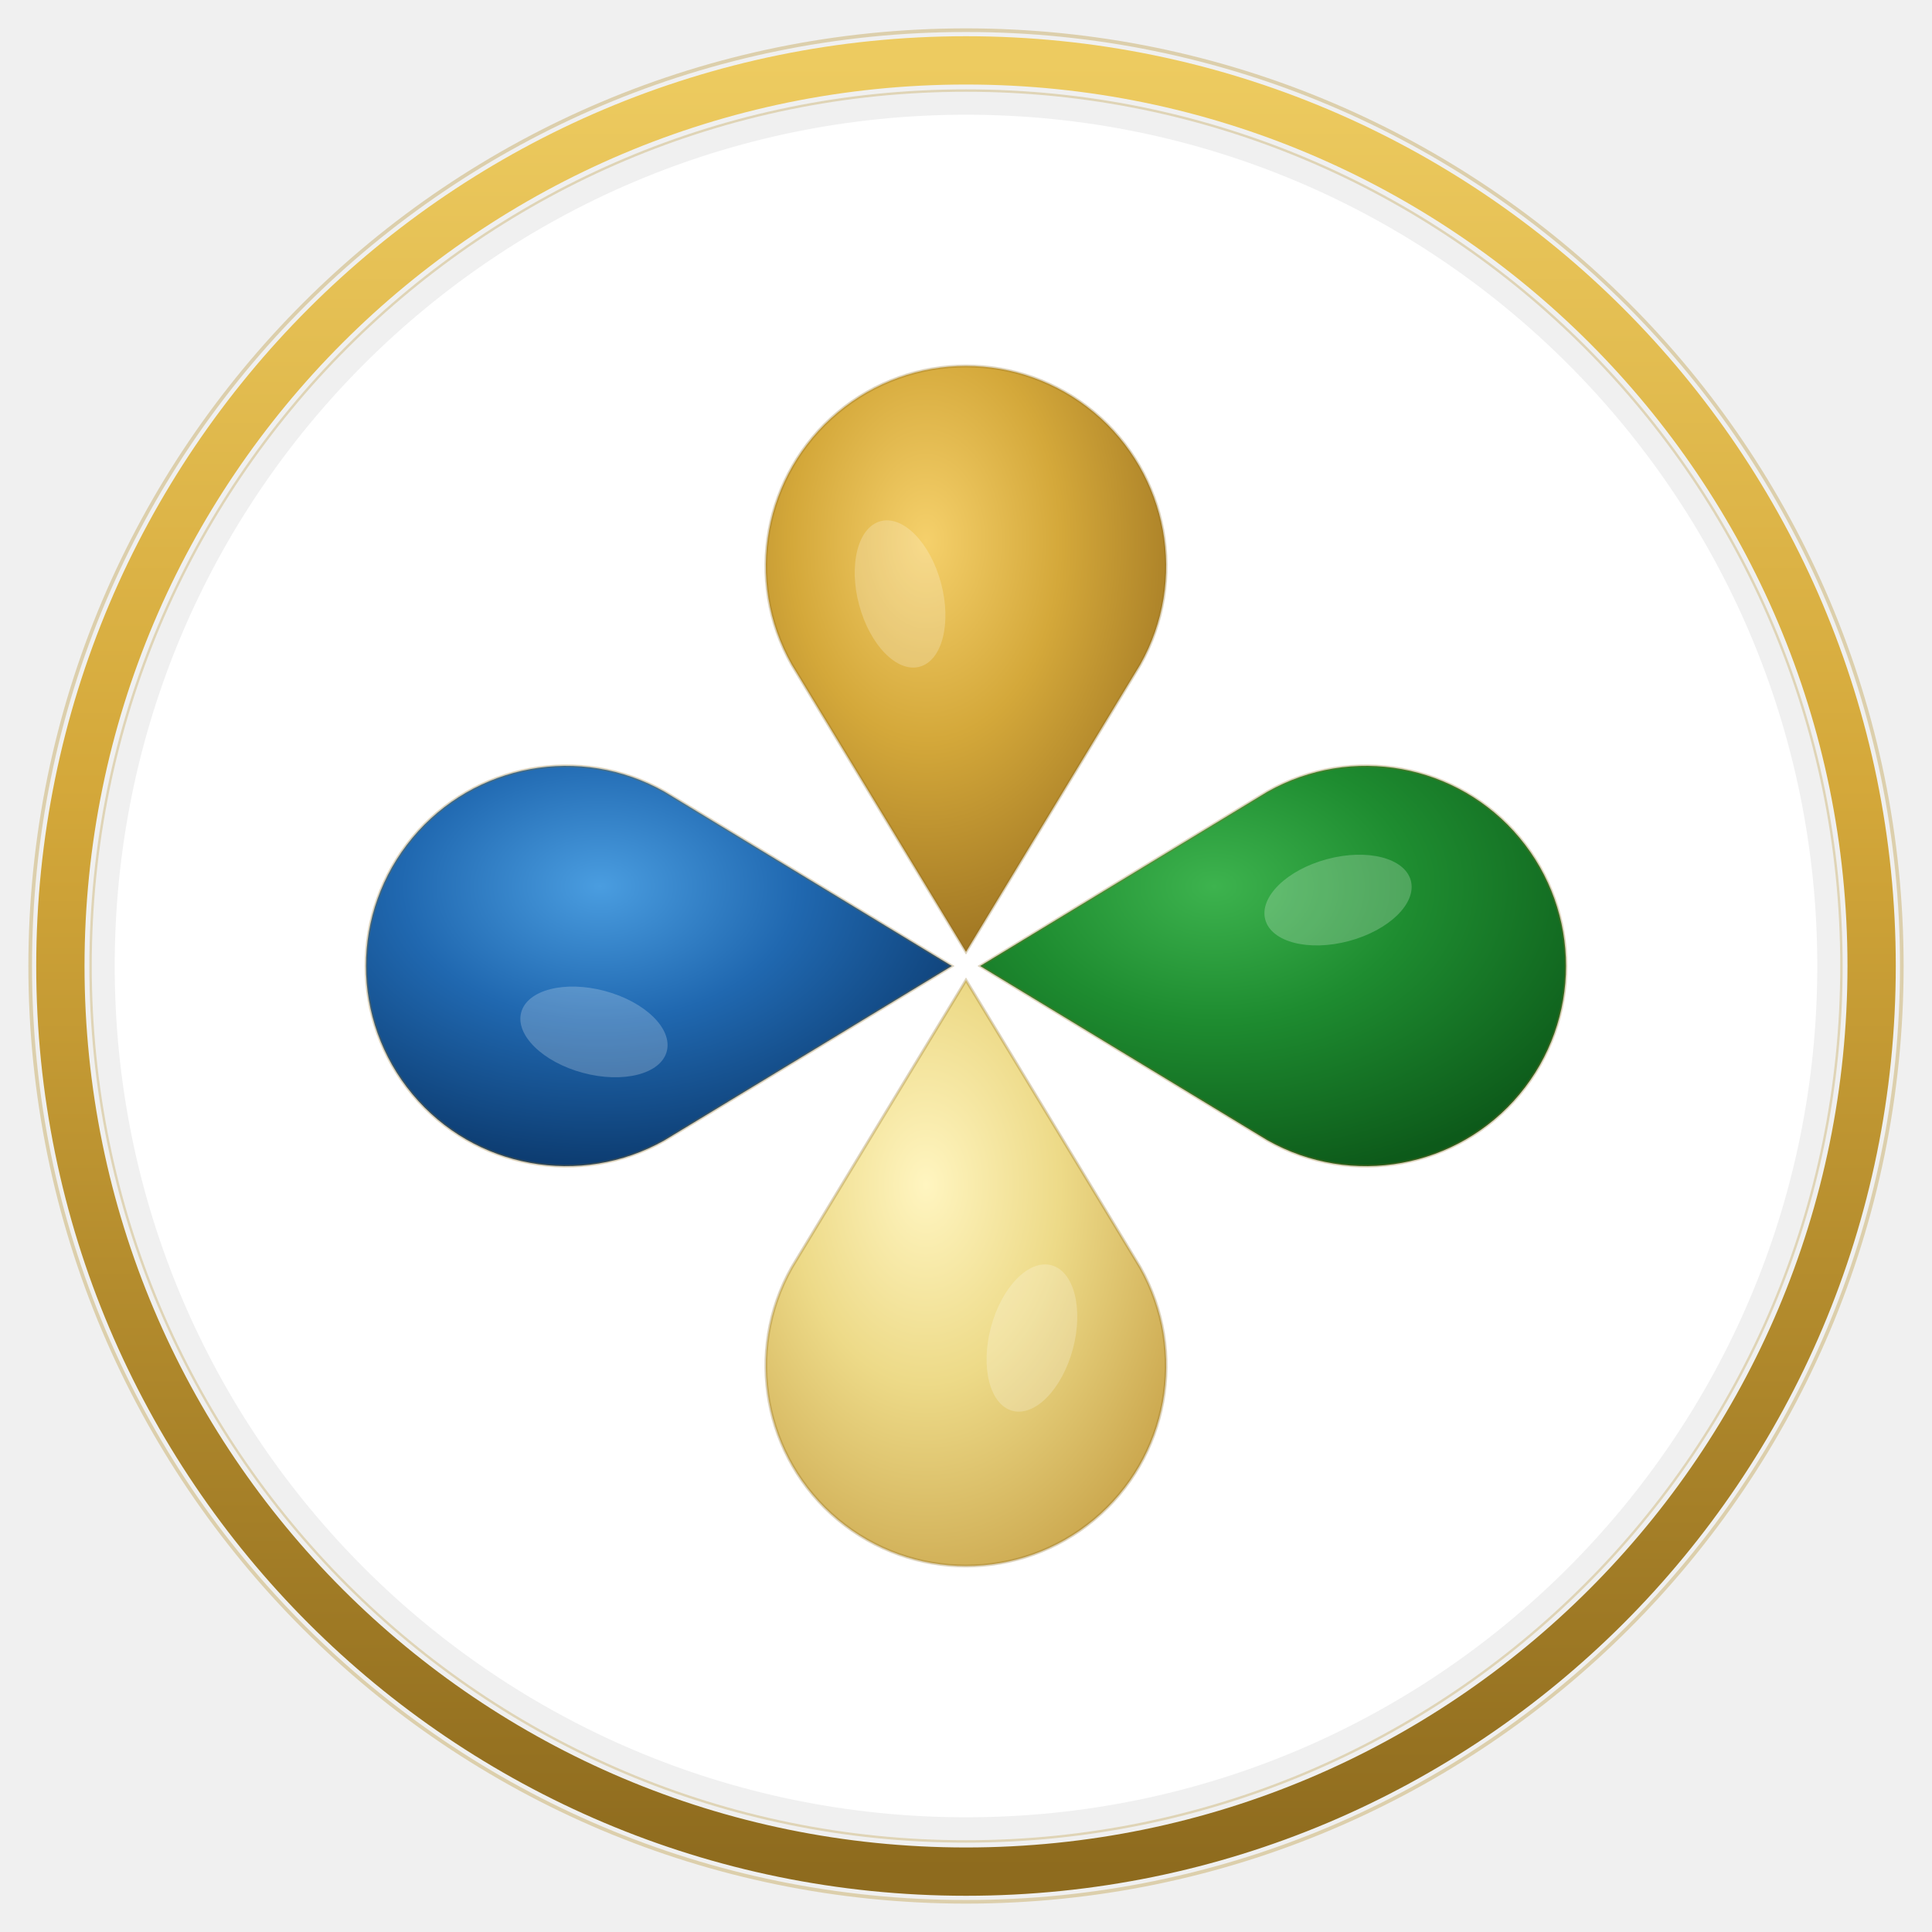
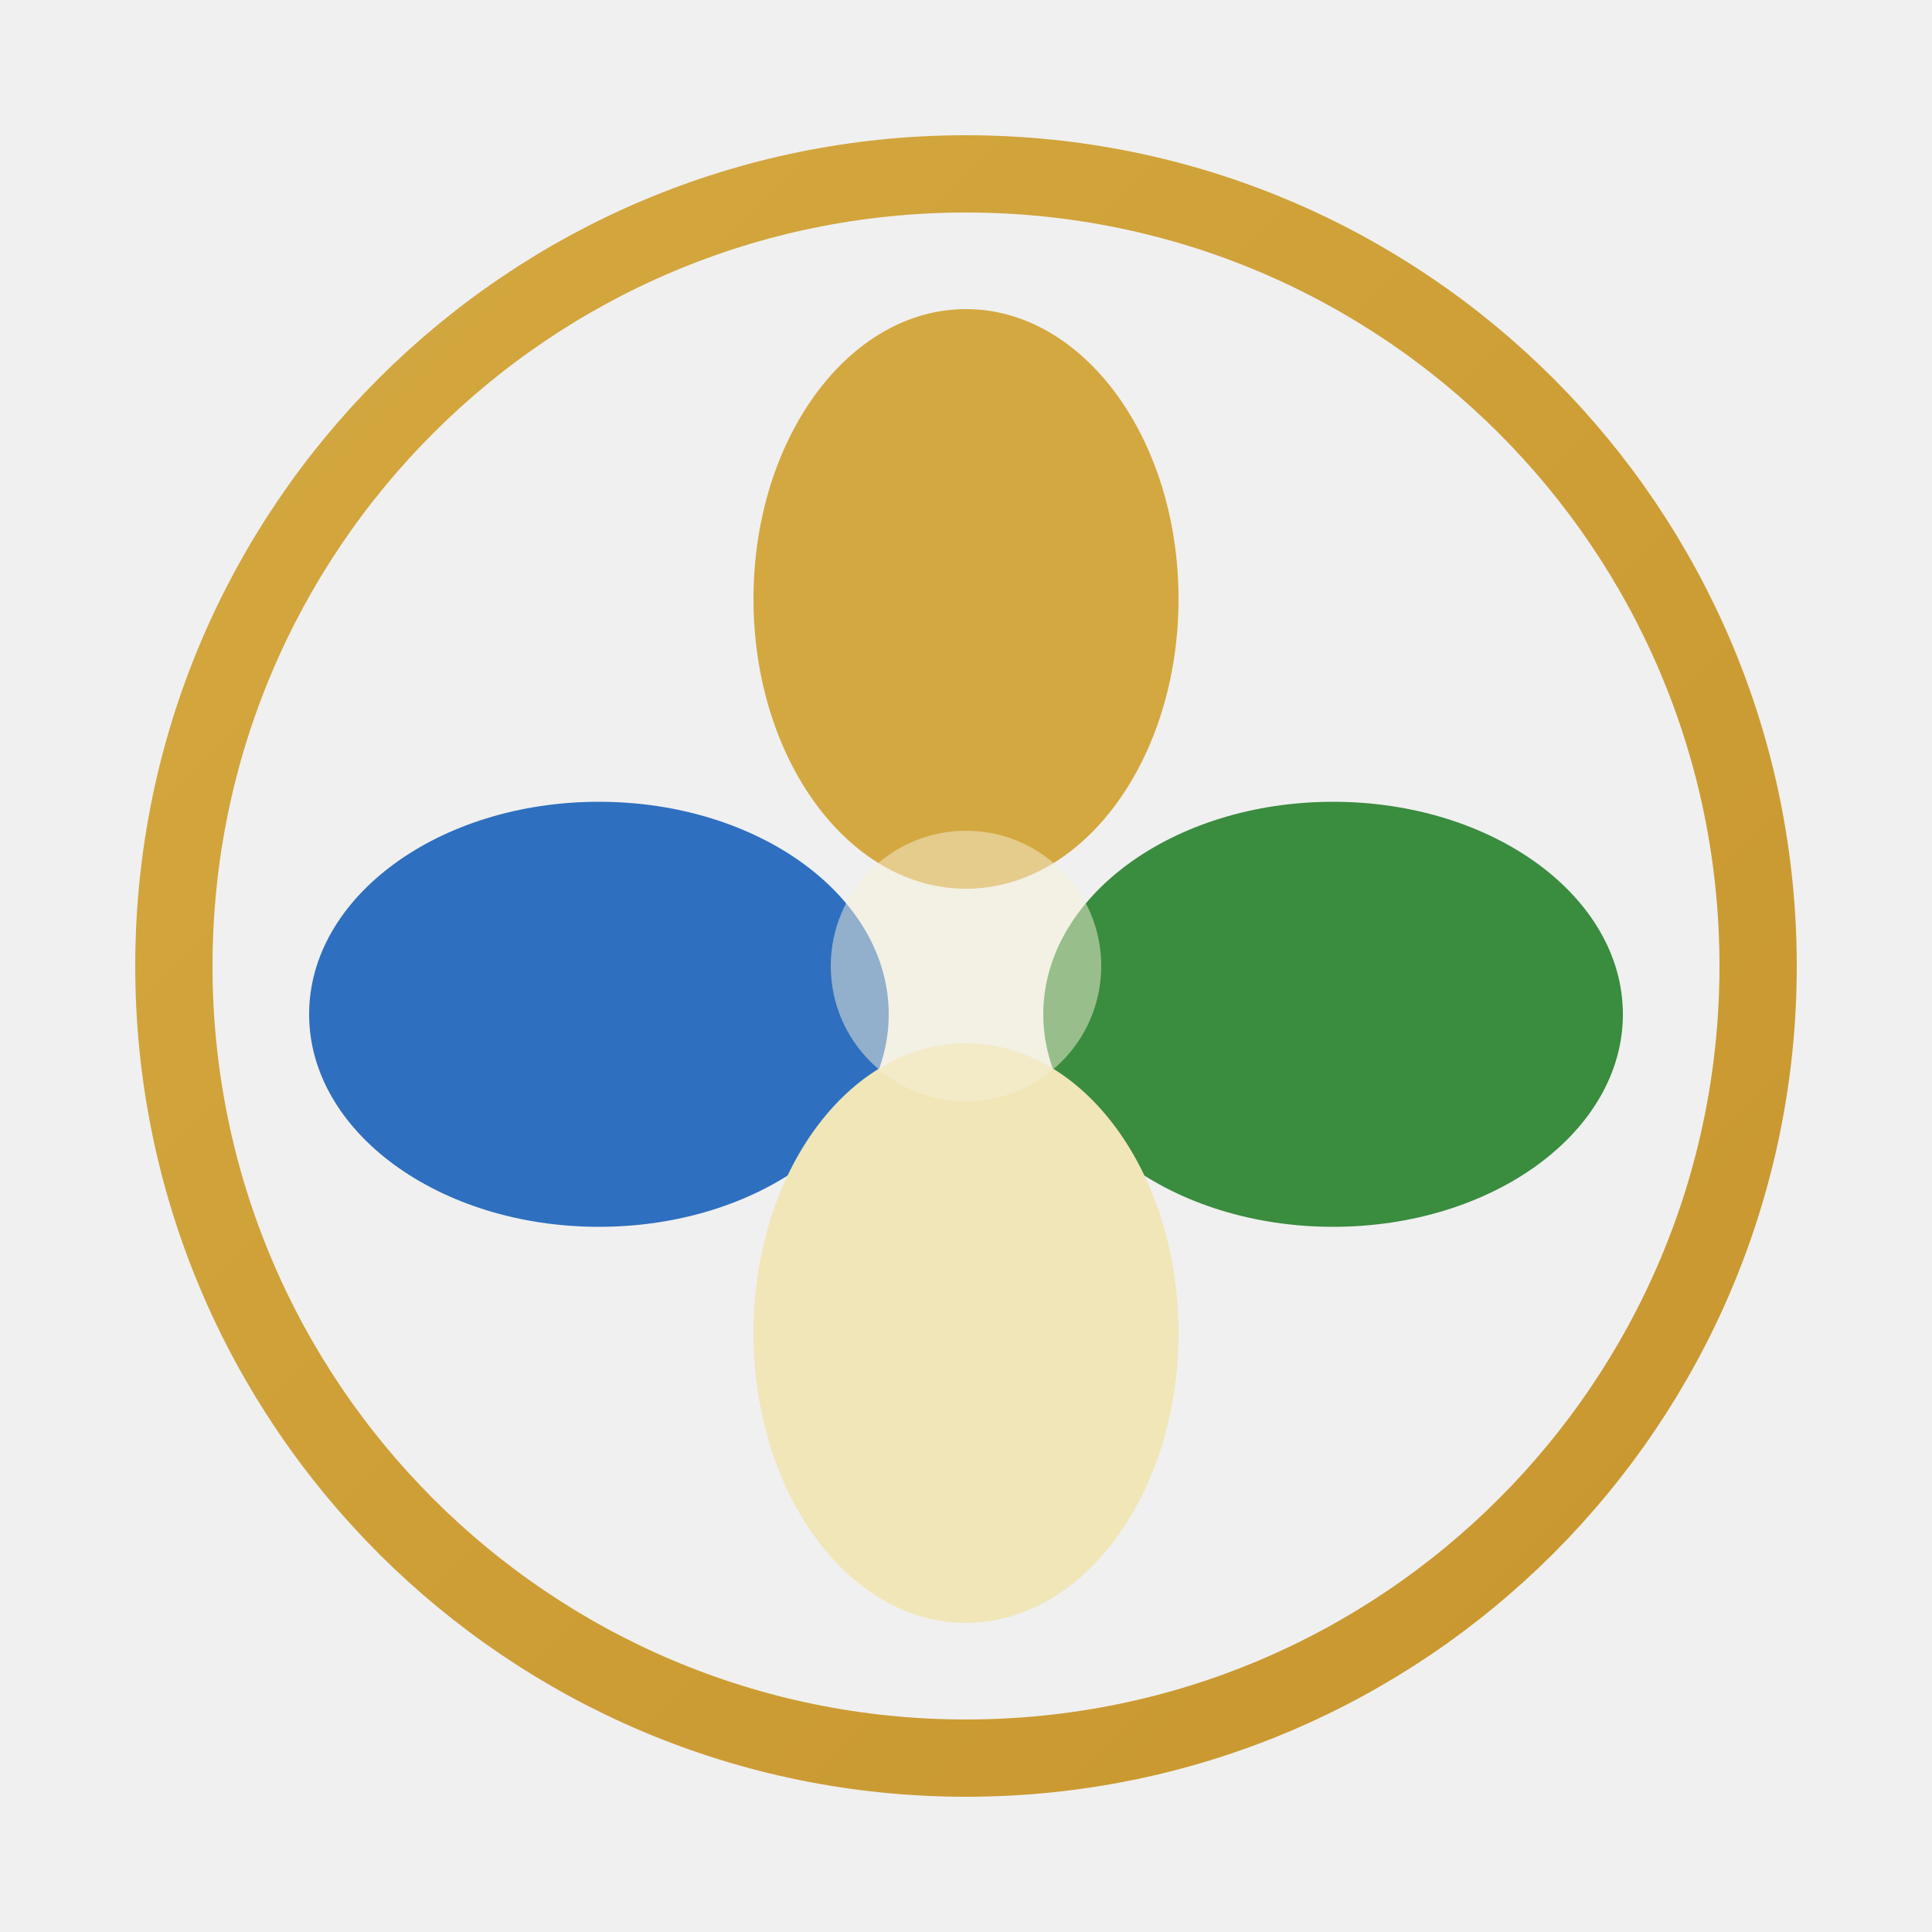
- <svg xmlns="http://www.w3.org/2000/svg" viewBox="0 0 640 640" role="img" aria-label="EnerTchad">
+ <svg xmlns="http://www.w3.org/2000/svg" viewBox="0 0 200 200" width="200" height="200">
  <defs>
-     <radialGradient id="gGold" cx="40%" cy="30%" r="75%">
-       <stop offset="0%" stop-color="#F5D06B" />
-       <stop offset="45%" stop-color="#D4A83A" />
-       <stop offset="100%" stop-color="#997020" />
-     </radialGradient>
-     <radialGradient id="gGreen" cx="40%" cy="30%" r="75%">
-       <stop offset="0%" stop-color="#3DB34E" />
-       <stop offset="45%" stop-color="#1E8C30" />
-       <stop offset="100%" stop-color="#0D5A1A" />
-     </radialGradient>
-     <radialGradient id="gCream" cx="40%" cy="35%" r="75%">
-       <stop offset="0%" stop-color="#FFF5C0" />
-       <stop offset="45%" stop-color="#EDDA88" />
-       <stop offset="100%" stop-color="#C9A44A" />
-     </radialGradient>
-     <radialGradient id="gBlue" cx="40%" cy="30%" r="75%">
-       <stop offset="0%" stop-color="#4A9DE0" />
-       <stop offset="45%" stop-color="#2068B0" />
-       <stop offset="100%" stop-color="#0A3668" />
-     </radialGradient>
-     <linearGradient id="ringGrad" x1="0" y1="0" x2="0" y2="1">
-       <stop offset="0%" stop-color="#EDCB60" />
-       <stop offset="40%" stop-color="#D4A83A" />
-       <stop offset="100%" stop-color="#8E6B1E" />
+     <linearGradient id="ringGrad" x1="0%" y1="0%" x2="100%" y2="100%">
+       <stop offset="0%" stop-color="#D4A840" />
+       <stop offset="100%" stop-color="#C8962E" />
    </linearGradient>
-     <clipPath id="circClip">
-       <circle cx="320" cy="320" r="270" />
-     </clipPath>
  </defs>
-   <circle cx="320" cy="320" r="300" fill="none" stroke="url(#ringGrad)" stroke-width="16" />
-   <circle cx="320" cy="320" r="310" fill="none" stroke="#B8922E" stroke-width="1.2" opacity="0.35" />
-   <circle cx="320" cy="320" r="290" fill="none" stroke="#B8922E" stroke-width="0.8" opacity="0.3" />
-   <circle cx="320" cy="320" r="282" fill="#FFFFFF" />
-   <g clip-path="url(#circClip)">
-     <g transform="translate(320 320) scale(0.78)">
-       <path d="M0 -6 L-74 -128 A85 85 0 1 1 74 -128 Z" fill="url(#gGold)" />
-       <path d="M6 0 L128 -74 A85 85 0 1 1 128 74 Z" fill="url(#gGreen)" />
-       <path d="M0 6 L74 128 A85 85 0 1 1 -74 128 Z" fill="url(#gCream)" />
-       <path d="M-6 0 L-128 74 A85 85 0 1 1 -128 -74 Z" fill="url(#gBlue)" />
-       <g fill="none" stroke="#8E6B1E" stroke-width="1.2" opacity="0.3">
-         <path d="M0 -6 L-74 -128 A85 85 0 1 1 74 -128 Z" />
-         <path d="M6 0 L128 -74 A85 85 0 1 1 128 74 Z" />
-         <path d="M0 6 L74 128 A85 85 0 1 1 -74 128 Z" />
-         <path d="M-6 0 L-128 74 A85 85 0 1 1 -128 -74 Z" />
-       </g>
-       <g fill="#FFFFFF" opacity="0.22">
-         <ellipse cx="-28" cy="-158" rx="18" ry="32" transform="rotate(-15 -28 -158)" />
-         <ellipse cx="158" cy="-28" rx="32" ry="18" transform="rotate(-15 158 -28)" />
-         <ellipse cx="28" cy="158" rx="18" ry="32" transform="rotate(15 28 158)" />
-         <ellipse cx="-158" cy="28" rx="32" ry="18" transform="rotate(15 -158 28)" />
-       </g>
-     </g>
-   </g>
+   <circle cx="100" cy="100" r="82" fill="none" stroke="url(#ringGrad)" stroke-width="8" />
+   <ellipse cx="100" cy="62" rx="22" ry="30" fill="#D4A840" transform="rotate(0,100,100)" />
+   <ellipse cx="62" cy="105" rx="22" ry="30" fill="#2E6FBF" transform="rotate(90,62,105)" />
+   <ellipse cx="138" cy="105" rx="22" ry="30" fill="#3A8C3F" transform="rotate(90,138,105)" />
+   <ellipse cx="100" cy="138" rx="22" ry="30" fill="#F0E6B8" transform="rotate(0,100,138)" />
+   <circle cx="100" cy="100" r="14" fill="#F5F0D8" opacity="0.5" />
</svg>
